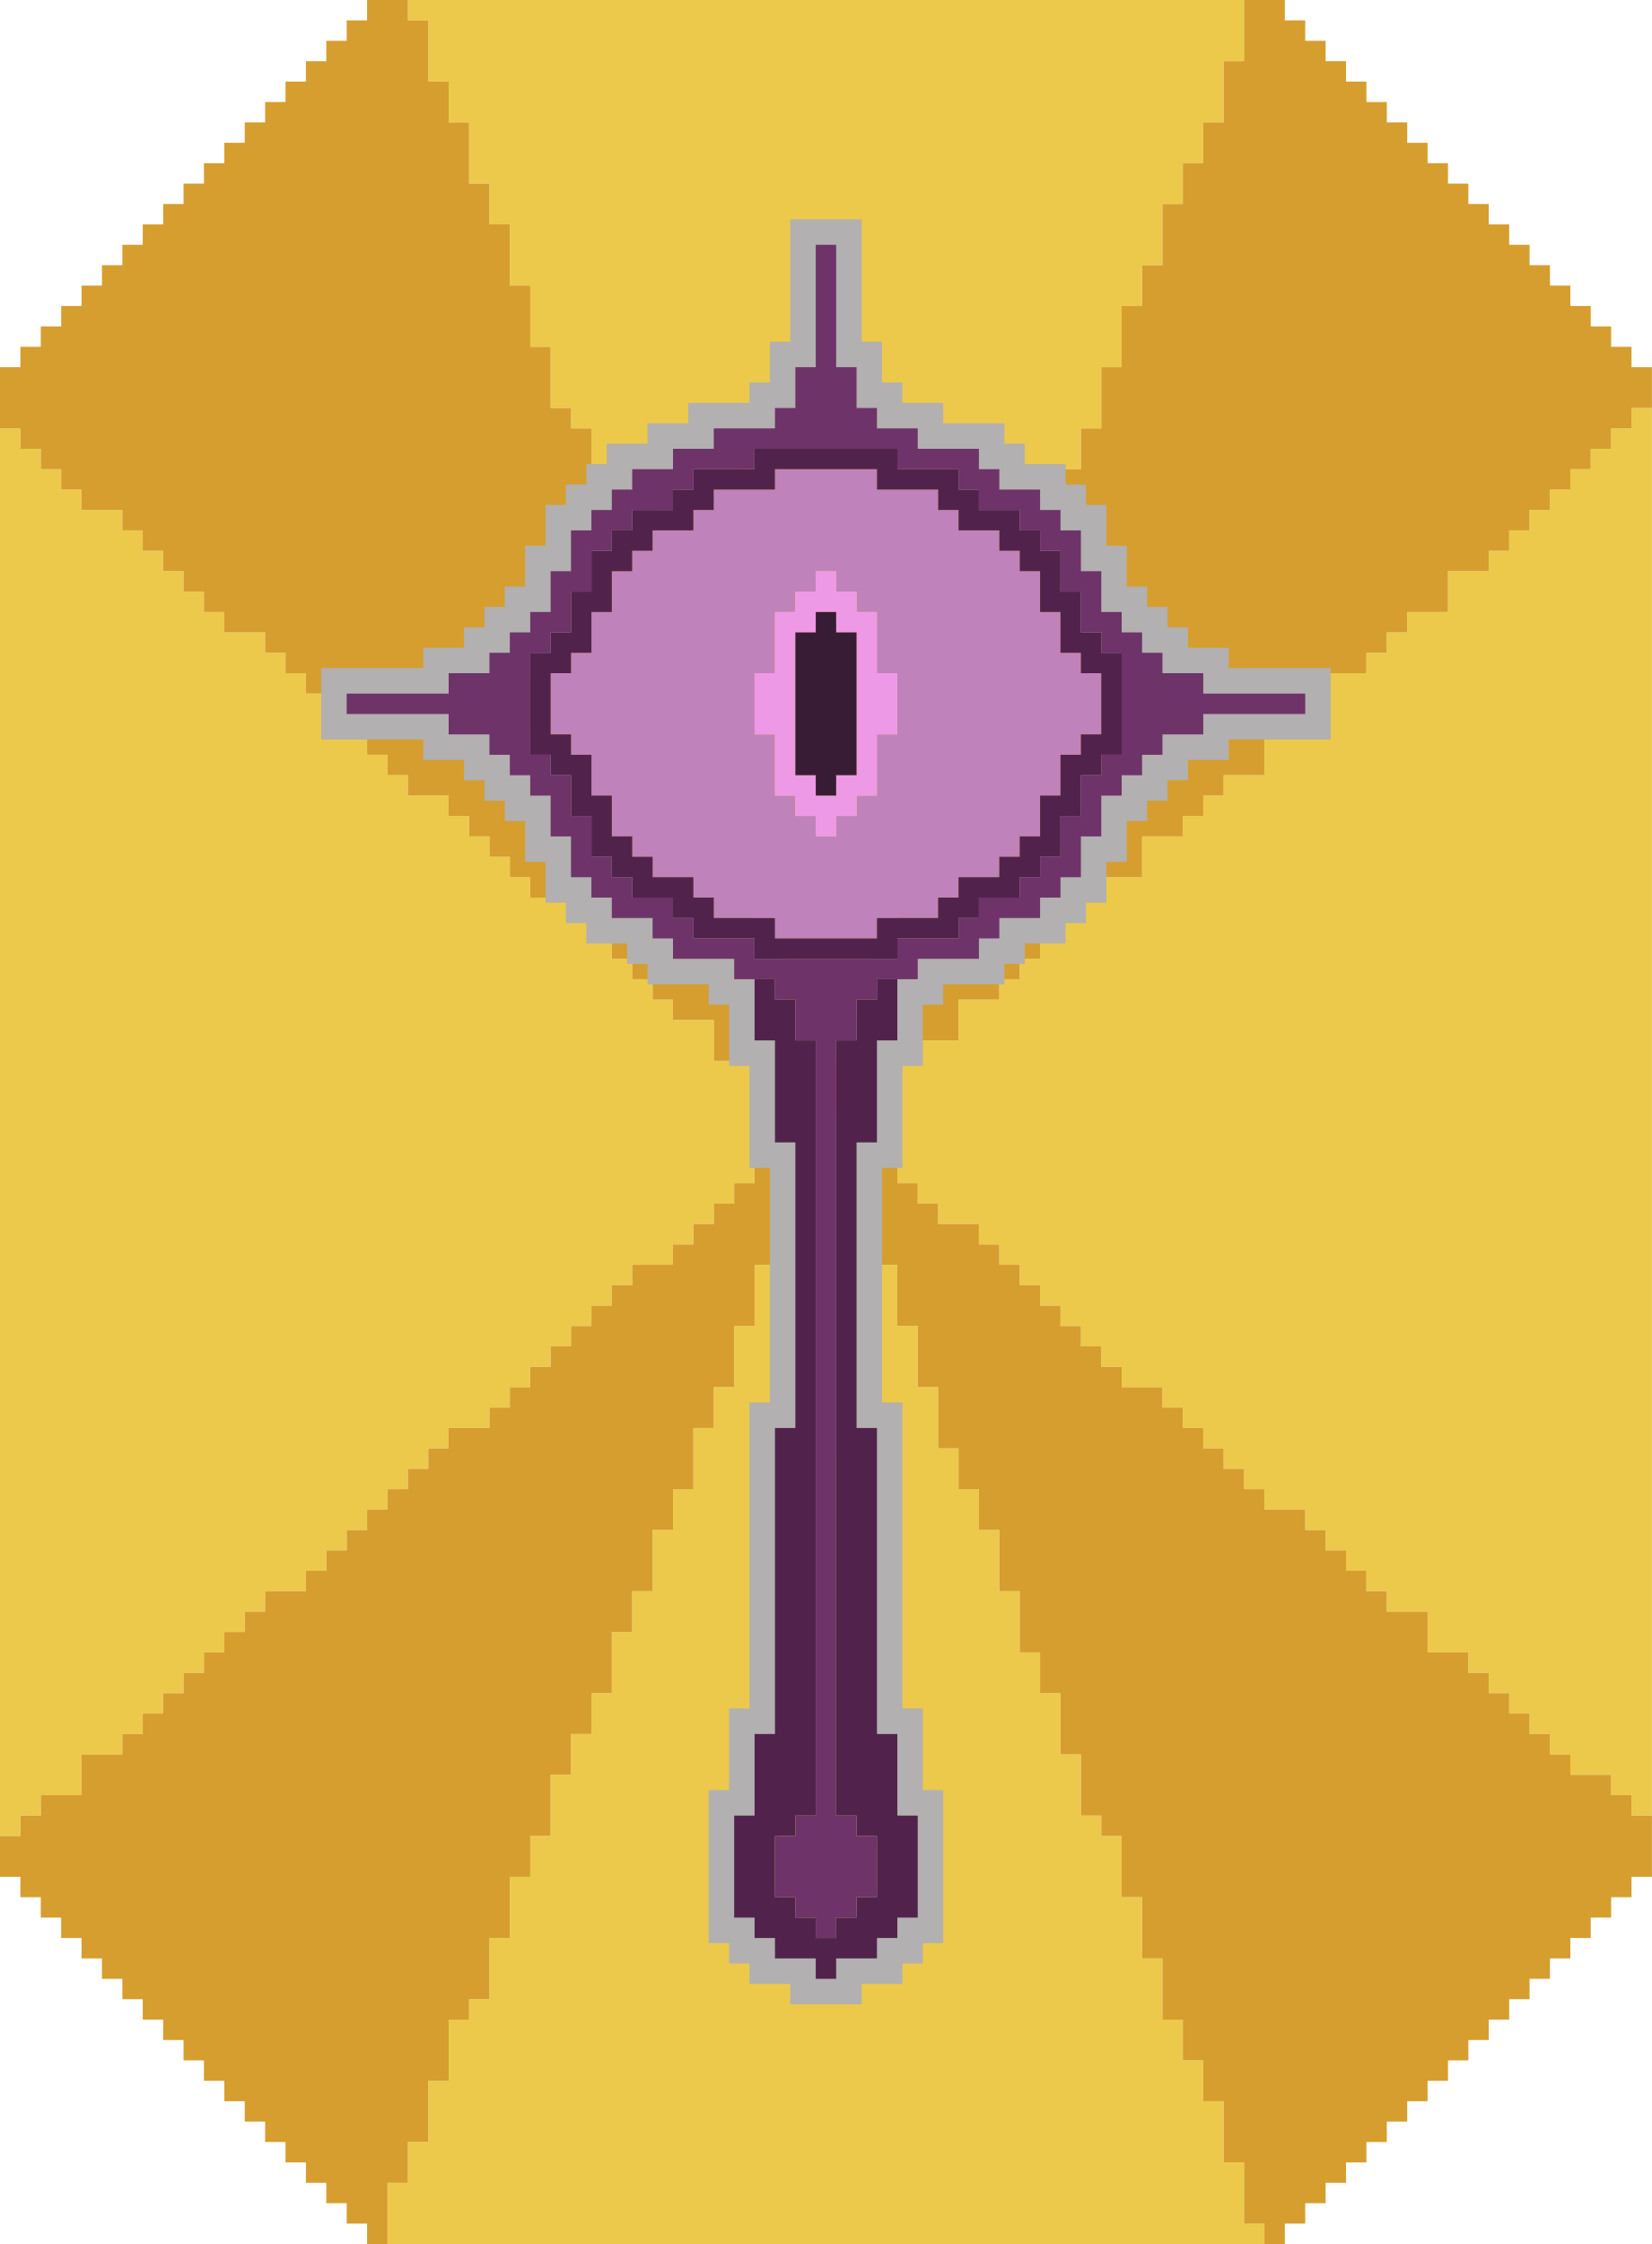
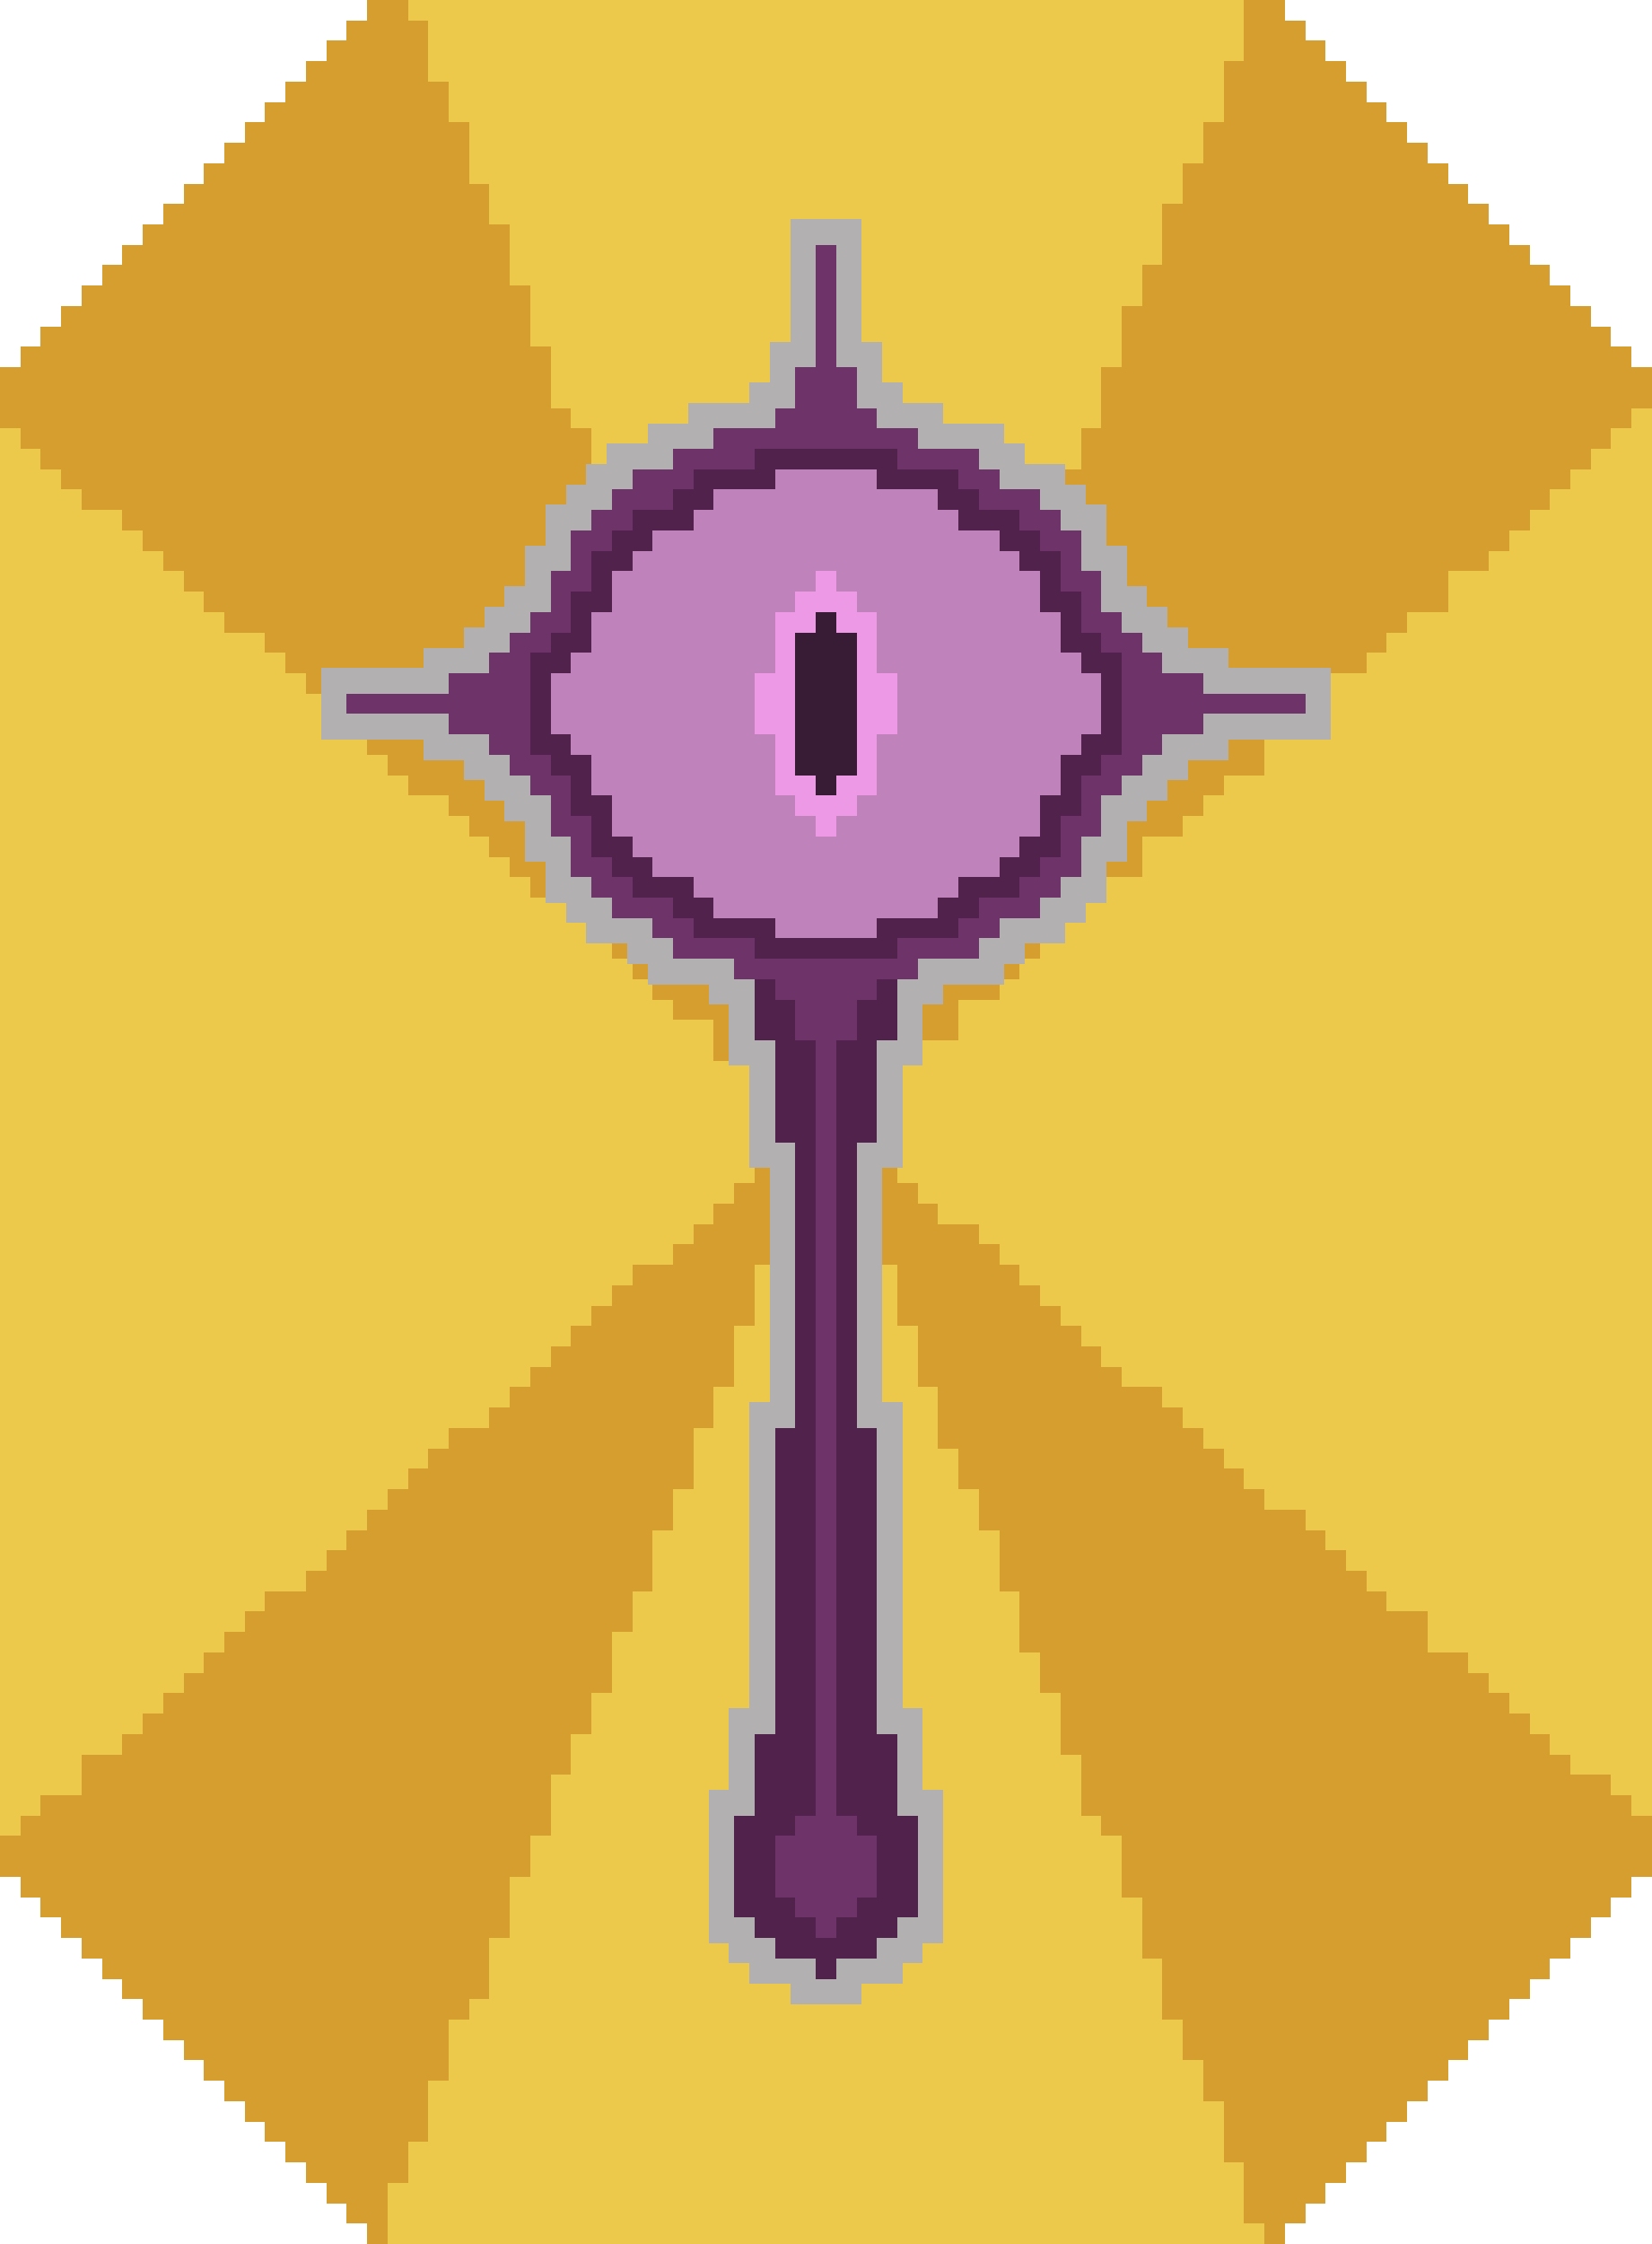
- <svg xmlns="http://www.w3.org/2000/svg" preserveAspectRatio="none" style="display: block;" width="81" height="110" viewBox="0 0 81 110" fill="none">
+ <svg xmlns="http://www.w3.org/2000/svg" shape-rendering="crispEdges" preserveAspectRatio="none" style="display: block;" width="81" height="110" viewBox="0 0 81 110" fill="none">
  <g id="OKEY_MÃHRÃ">
    <g id="Group 306">
      <path id="color_c5e0eb_1" fill-rule="evenodd" clip-rule="evenodd" d="M20 0H61V3H60V6H59V8H58V10H57V13H56V15H55V18H54V21H53V23H52V25H51V28H50V31H49V33H48V35H47V38H46V40H45V43H44V45H43V47H42V50H41V52H40V50H39V47H38V45H37V42H36V39H35V37H34V35H33V32H32V30H31V27H30V24H29V21H28V20H27V17H26V14H25V11H24V9H23V6H22V4H21V1H20V0ZM80 20H81V89H80V88H79V87H77V86H76V85H75V84H74V83H73V82H72V81H70V79H68V78H67V77H66V76H65V75H64V74H62V73H61V72H60V71H59V70H58V69H57V68H55V67H54V66H53V65H52V64H51V63H50V62H49V61H48V60H46V59H45V58H44V57H43V56H42V54H43V53H44V52H45V51H47V49H49V48H50V47H51V46H52V45H53V44H54V43H56V41H58V40H59V39H60V38H62V36H64V35H65V33H67V32H68V31H69V30H71V28H73V27H74V26H75V25H76V24H77V23H78V22H79V21H80V20ZM0 21H1V22H2V23H3V24H4V25H6V26H7V27H8V28H9V29H10V30H11V31H13V32H14V33H15V34H16V35H17V36H18V37H19V38H20V39H22V40H23V41H24V42H25V43H26V44H28V45H29V46H30V47H31V48H32V49H33V50H35V52H37V53H38V54H39V56H38V57H37V58H36V59H35V60H34V61H33V62H31V63H30V64H29V65H28V66H27V67H26V68H25V69H24V70H22V71H21V72H20V73H19V74H18V75H17V76H16V77H15V78H13V79H12V80H11V81H10V82H9V83H8V84H7V85H6V86H4V88H2V89H1V90H0V22V21ZM40 56H41V58H42V61H43V62H44V65H45V68H46V71H47V73H48V75H49V78H50V81H51V83H52V86H53V89H54V90H55V93H56V96H57V99H58V101H59V103H60V106H61V109H62V110H19V107H20V105H21V102H22V99H23V98H24V95H25V92H26V90H27V87H28V85H29V83H30V80H31V78H32V75H33V73H34V70H35V68H36V65H37V62H38V60H39V58H40V57V56Z" fill="#ECC94B" />
      <path id="color_ffffff_1" fill-rule="evenodd" clip-rule="evenodd" d="M18 0H20V1H21V4H22V6H23V9H24V11H25V14H26V17H27V20H28V21H29V24H30V27H31V30H32V32H33V35H34V37H35V39H36V42H37V45H38V47H39V50H40V52H41V50H42V47H43V45H44V43H45V40H46V38H47V35H48V33H49V31H50V28H51V25H52V23H53V21H54V18H55V15H56V13H57V10H58V8H59V6H60V3H61V0H63V1H64V2H65V3H66V4H67V5H68V6H69V7H70V8H71V9H72V10H73V11H74V12H75V13H76V14H77V15H78V16H79V17H80V18H81V20H80V21H79V22H78V23H77V24H76V25H75V26H74V27H73V28H71V30H69V31H68V32H67V33H65V35H64V36H62V38H60V39H59V40H58V41H56V43H54V44H53V45H52V46H51V47H50V48H49V49H47V51H45V52H44V53H43V54H42V56H43V57H44V58H45V59H46V60H48V61H49V62H50V63H51V64H52V65H53V66H54V67H55V68H57V69H58V70H59V71H60V72H61V73H62V74H64V75H65V76H66V77H67V78H68V79H70V81H72V82H73V83H74V84H75V85H76V86H77V87H79V88H80V89H81V92H80V93H79V94H78V95H77V96H76V97H75V98H74V99H73V100H72V101H71V102H70V103H69V104H68V105H67V106H66V107H65V108H64V109H63V110H62V109H61V106H60V103H59V101H58V99H57V96H56V93H55V90H54V89H53V86H52V83H51V81H50V78H49V75H48V73H47V71H46V68H45V65H44V62H43V61H42V58H41V56H40V58H39V60H38V62H37V65H36V68H35V70H34V73H33V75H32V78H31V80H30V83H29V85H28V87H27V90H26V92H25V95H24V98H23V99H22V102H21V105H20V107H19V110H18V109H17V108H16V107H15V106H14V105H13V104H12V103H11V102H10V101H9V100H8V99H7V98H6V97H5V96H4V95H3V94H2V93H1V92H0V90H1V89H2V88H4V86H6V85H7V84H8V83H9V82H10V81H11V80H12V79H13V78H15V77H16V76H17V75H18V74H19V73H20V72H21V71H22V70H24V69H25V68H26V67H27V66H28V65H29V64H30V63H31V62H33V61H34V60H35V59H36V58H37V57H38V56H39V54H38V53H37V52H35V50H33V49H32V48H31V47H30V46H29V45H28V44H26V43H25V42H24V41H23V40H22V39H20V38H19V37H18V36H17V35H16V34H15V33H14V32H13V31H11V30H10V29H9V28H8V27H7V26H6V25H4V24H3V23H2V22H1V21H0V18H1V17H2V16H3V15H4V14H5V13H6V12H7V11H8V10H9V9H10V8H11V7H12V6H13V5H14V4H15V3H16V2H17V1H18V0Z" fill="#D69E2E" />
    </g>
    <path id="Union" d="M41 18H39.75V19.25H41V18ZM42 18H43.25V16.75H42V18ZM42 20H40.75V21.25H42V20ZM43 20H44.25V18.75H43V20ZM43 21H41.75V22.25H43V21ZM45 21H46.25V19.75H45V21ZM45 22H43.75V23.25H45V22ZM48 22H49.25V20.75H48V22ZM48 23H46.75V24.25H48V23ZM49 23H50.25V21.75H49V23ZM49 24H47.75V25.25H49V24ZM51 24H52.25V22.75H51V24ZM51 25H49.75V26.25H51V25ZM52 25H53.25V23.75H52V25ZM52 26H50.75V27.25H52V26ZM53 26H54.25V24.75H53V26ZM53 28H51.75V29.25H53V28ZM54 28H55.25V26.75H54V28ZM54 30H52.75V31.25H54V30ZM55 30H56.25V28.75H55V30ZM55 31H53.75V32.25H55V31ZM56 31H57.25V29.75H56V31ZM56 32H54.75V33.25H56V32ZM57 32H58.25V30.75H57V32ZM57 33H55.75V34.25H57V33ZM59 33H60.25V31.75H59V33ZM59 34H57.75V35.25H59V34ZM64 34H65.25V32.75H64V34ZM64 35V36.25H65.25V35H64ZM59 35V33.75H57.75V35H59ZM59 36V37.25H60.25V36H59ZM57 36V34.75H55.75V36H57ZM57 37V38.25H58.25V37H57ZM56 37V35.75H54.75V37H56ZM56 38V39.25H57.25V38H56ZM55 38V36.75H53.75V38H55ZM55 39V40.25H56.25V39H55ZM54 39V37.75H52.75V39H54ZM54 41V42.25H55.25V41H54ZM53 41V39.75H51.75V41H53ZM53 43V44.25H54.25V43H53ZM52 43V41.75H50.75V43H52ZM52 44V45.25H53.25V44H52ZM51 44V42.75H49.75V44H51ZM51 45V46.25H52.25V45H51ZM49 45V43.75H47.75V45H49ZM49 46V47.25H50.25V46H49ZM48 46V44.75H46.75V46H48ZM48 47V48.25H49.25V47H48ZM45 47V45.75H43.75V47H45ZM45 48V49.25H46.25V48H45ZM44 48V46.75H42.75V48H44ZM44 51V52.25H45.25V51H44ZM43 51V49.75H41.75V51H43ZM43 56V57.25H44.25V56H43ZM42 56V54.75H40.75V56H42ZM42 70H40.75V71.25H42V70ZM43 70H44.25V68.75H43V70ZM43 85H41.75V86.25H43V85ZM44 85H45.25V83.75H44V85ZM44 89H42.75V90.25H44V89ZM45 89H46.25V87.75H45V89ZM45 94V95.25H46.25V94H45ZM44 94V92.75H42.75V94H44ZM44 95V96.25H45.25V95H44ZM43 95V93.75H41.75V95H43ZM43 96V97.25H44.25V96H43ZM41 96V94.75H39.75V96H41ZM41 97V98.25H42.25V97H41ZM40 97H38.75V98.25H40V97ZM40 96H41.25V94.75H40V96ZM38 96H36.75V97.25H38V96ZM38 95H39.25V93.75H38V95ZM37 95H35.75V96.25H37V95ZM37 94H38.25V92.75H37V94ZM36 94H34.75V95.25H36V94ZM36 89V87.75H34.75V89H36ZM37 89V90.25H38.25V89H37ZM37 85V83.75H35.75V85H37ZM38 85V86.25H39.25V85H38ZM38 70V68.75H36.75V70H38ZM39 70V71.25H40.25V70H39ZM39 56H40.25V54.75H39V56ZM38 56H36.75V57.25H38V56ZM38 51H39.25V49.75H38V51ZM37 51H35.75V52.25H37V51ZM37 48H38.25V46.75H37V48ZM36 48H34.75V49.25H36V48ZM36 47H37.25V45.75H36V47ZM33 47H31.75V48.25H33V47ZM33 46H34.25V44.75H33V46ZM32 46H30.75V47.25H32V46ZM32 45H33.25V43.75H32V45ZM30 45H28.75V46.25H30V45ZM30 44H31.25V42.75H30V44ZM29 44H27.75V45.25H29V44ZM29 43H30.25V41.75H29V43ZM28 43H26.75V44.25H28V43ZM28 41H29.25V39.75H28V41ZM27 41H25.75V42.25H27V41ZM27 39H28.25V37.75H27V39ZM26 39H24.75V40.25H26V39ZM26 38H27.25V36.75H26V38ZM25 38H23.75V39.25H25V38ZM25 37H26.25V35.75H25V37ZM24 37H22.75V38.25H24V37ZM24 36H25.25V34.75H24V36ZM22 36H20.75V37.25H22V36ZM22 35H23.25V33.75H22V35ZM17 35H15.75V36.25H17V35ZM17 34V32.75H15.75V34H17ZM22 34V35.25H23.25V34H22ZM22 33V31.75H20.75V33H22ZM24 33V34.25H25.25V33H24ZM24 32V30.75H22.75V32H24ZM25 32V33.25H26.25V32H25ZM25 31V29.75H23.75V31H25ZM26 31V32.25H27.25V31H26ZM26 30V28.75H24.75V30H26ZM27 30V31.25H28.25V30H27ZM27 28V26.75H25.75V28H27ZM28 28V29.25H29.25V28H28ZM28 26V24.75H26.75V26H28ZM29 26V27.25H30.25V26H29ZM29 25V23.75H27.75V25H29ZM30 25V26.25H31.25V25H30ZM30 24V22.75H28.75V24H30ZM31 24V25.25H32.25V24H31ZM31 23V21.75H29.75V23H31ZM33 23V24.25H34.25V23H33ZM33 22V20.75H31.75V22H33ZM35 22V23.25H36.25V22H35ZM35 21V19.75H33.75V21H35ZM38 21V22.25H39.25V21H38ZM38 20V18.75H36.75V20H38ZM39 20V21.25H40.25V20H39ZM39 18V16.75H37.75V18H39ZM40 18V19.25H41.25V18H40ZM40 12V10.75H38.75V12H40ZM41 12H42.25V10.75H41V12ZM41 18V19.25H42V18V16.75H41V18ZM42 18H40.75V20H42H43.25V18H42ZM42 20V21.25H43V20V18.75H42V20ZM43 20H41.75V21H43H44.25V20H43ZM43 21V22.25H45V21V19.75H43V21ZM45 21H43.75V22H45H46.25V21H45ZM45 22V23.25H48V22V20.75H45V22ZM48 22H46.75V23H48H49.25V22H48ZM48 23V24.25H49V23V21.75H48V23ZM49 23H47.75V24H49H50.25V23H49ZM49 24V25.25H51V24V22.75H49V24ZM51 24H49.75V25H51H52.25V24H51ZM51 25V26.25H52V25V23.75H51V25ZM52 25H50.75V26H52H53.25V25H52ZM52 26V27.25H53V26V24.75H52V26ZM53 26H51.75V28H53H54.25V26H53ZM53 28V29.25H54V28V26.75H53V28ZM54 28H52.75V30H54H55.25V28H54ZM54 30V31.25H55V30V28.75H54V30ZM55 30H53.75V31H55H56.25V30H55ZM55 31V32.25H56V31V29.75H55V31ZM56 31H54.75V32H56H57.25V31H56ZM56 32V33.25H57V32V30.75H56V32ZM57 32H55.75V33H57H58.25V32H57ZM57 33V34.25H59V33V31.75H57V33ZM59 33H57.75V34H59H60.25V33H59ZM59 34V35.25H64V34V32.75H59V34ZM64 34H62.75V35H64H65.25V34H64ZM64 35V33.75H59V35V36.25H64V35ZM59 35H57.75V36H59H60.25V35H59ZM59 36V34.75H57V36V37.25H59V36ZM57 36H55.75V37H57H58.25V36H57ZM57 37V35.75H56V37V38.25H57V37ZM56 37H54.75V38H56H57.25V37H56ZM56 38V36.75H55V38V39.25H56V38ZM55 38H53.75V39H55H56.25V38H55ZM55 39V37.75H54V39V40.25H55V39ZM54 39H52.75V41H54H55.25V39H54ZM54 41V39.75H53V41V42.25H54V41ZM53 41H51.75V43H53H54.25V41H53ZM53 43V41.75H52V43V44.25H53V43ZM52 43H50.75V44H52H53.25V43H52ZM52 44V42.75H51V44V45.25H52V44ZM51 44H49.75V45H51H52.25V44H51ZM51 45V43.75H49V45V46.25H51V45ZM49 45H47.75V46H49H50.25V45H49ZM49 46V44.75H48V46V47.25H49V46ZM48 46H46.75V47H48H49.25V46H48ZM48 47V45.75H45V47V48.25H48V47ZM45 47H43.75V48H45H46.25V47H45ZM45 48V46.75H44V48V49.25H45V48ZM44 48H42.75V51H44H45.25V48H44ZM44 51V49.75H43V51V52.25H44V51ZM43 51H41.75V56H43H44.25V51H43ZM43 56V54.75H42V56V57.25H43V56ZM42 56H40.75V70H42H43.25V56H42ZM42 70V71.25H43V70V68.75H42V70ZM43 70H41.75V85H43H44.25V70H43ZM43 85V86.25H44V85V83.75H43V85ZM44 85H42.75V89H44H45.25V85H44ZM44 89V90.25H45V89V87.75H44V89ZM45 89H43.75V94H45H46.25V89H45ZM45 94V92.75H44V94V95.25H45V94ZM44 94H42.75V95H44H45.25V94H44ZM44 95V93.75H43V95V96.25H44V95ZM43 95H41.75V96H43H44.25V95H43ZM43 96V94.75H41V96V97.25H43V96ZM41 96H39.75V97H41H42.25V96H41ZM41 97V95.75H40V97V98.25H41V97ZM40 97H41.25V96H40H38.75V97H40ZM40 96V94.75H38V96V97.25H40V96ZM38 96H39.25V95H38H36.75V96H38ZM38 95V93.75H37V95V96.25H38V95ZM37 95H38.25V94H37H35.75V95H37ZM37 94V92.75H36V94V95.25H37V94ZM36 94H37.25V89H36H34.75V94H36ZM36 89V90.25H37V89V87.75H36V89ZM37 89H38.25V85H37H35.75V89H37ZM37 85V86.25H38V85V83.75H37V85ZM38 85H39.25V70H38H36.75V85H38ZM38 70V71.25H39V70V68.75H38V70ZM39 70H40.25V56H39H37.75V70H39ZM39 56V54.75H38V56V57.25H39V56ZM38 56H39.25V51H38H36.75V56H38ZM38 51V49.75H37V51V52.25H38V51ZM37 51H38.25V48H37H35.75V51H37ZM37 48V46.75H36V48V49.25H37V48ZM36 48H37.25V47H36H34.75V48H36ZM36 47V45.75H33V47V48.25H36V47ZM33 47H34.25V46H33H31.75V47H33ZM33 46V44.75H32V46V47.25H33V46ZM32 46H33.25V45H32H30.75V46H32ZM32 45V43.75H30V45V46.25H32V45ZM30 45H31.25V44H30H28.75V45H30ZM30 44V42.75H29V44V45.25H30V44ZM29 44H30.25V43H29H27.75V44H29ZM29 43V41.75H28V43V44.25H29V43ZM28 43H29.25V41H28H26.75V43H28ZM28 41V39.75H27V41V42.25H28V41ZM27 41H28.25V39H27H25.75V41H27ZM27 39V37.75H26V39V40.25H27V39ZM26 39H27.25V38H26H24.75V39H26ZM26 38V36.75H25V38V39.25H26V38ZM25 38H26.25V37H25H23.75V38H25ZM25 37V35.75H24V37V38.25H25V37ZM24 37H25.25V36H24H22.75V37H24ZM24 36V34.75H22V36V37.25H24V36ZM22 36H23.25V35H22H20.75V36H22ZM22 35V33.75H17V35V36.25H22V35ZM17 35H18.25V34H17H15.75V35H17ZM17 34V35.25H22V34V32.75H17V34ZM22 34H23.25V33H22H20.75V34H22ZM22 33V34.25H24V33V31.75H22V33ZM24 33H25.25V32H24H22.75V33H24ZM24 32V33.25H25V32V30.75H24V32ZM25 32H26.25V31H25H23.75V32H25ZM25 31V32.25H26V31V29.75H25V31ZM26 31H27.25V30H26H24.75V31H26ZM26 30V31.25H27V30V28.75H26V30ZM27 30H28.25V28H27H25.75V30H27ZM27 28V29.25H28V28V26.75H27V28ZM28 28H29.25V26H28H26.75V28H28ZM28 26V27.25H29V26V24.75H28V26ZM29 26H30.25V25H29H27.75V26H29ZM29 25V26.25H30V25V23.75H29V25ZM30 25H31.25V24H30H28.75V25H30ZM30 24V25.25H31V24V22.75H30V24ZM31 24H32.25V23H31H29.75V24H31ZM31 23V24.25H33V23V21.75H31V23ZM33 23H34.25V22H33H31.75V23H33ZM33 22V23.25H35V22V20.75H33V22ZM35 22H36.25V21H35H33.75V22H35ZM35 21V22.25H38V21V19.75H35V21ZM38 21H39.25V20H38H36.75V21H38ZM38 20V21.25H39V20V18.75H38V20ZM39 20H40.25V18H39H37.75V20H39ZM39 18V19.25H40V18V16.75H39V18ZM40 18H41.25V12H40H38.75V18H40ZM40 12V13.25H41V12V10.75H40V12ZM41 12H39.75V18H41H42.25V12H41Z" fill="#B2B0B0" />
    <g id="Okey_mÃ¼hrÃ¼ 1">
      <path id="color_c082ba_1" fill-rule="evenodd" clip-rule="evenodd" d="M38 23H43V24H46V25H47V26H49V27H50V28H51V30H52V32H53V33H54V36H53V37H52V39H51V41H50V42H49V43H47V44H46V45H43V46H38V45H35V44H34V43H32V42H31V41H30V39H29V37H28V36H27V33H28V32H29V30H30V28H31V27H32V26H34V25H35V24H38V23ZM41 28H40V29H39V30H38V33H37V36H38V39H39V40H40V41H41V40H42V39H43V36H44V33H43V30H42V29H41V28Z" fill="#C082BA" />
      <path id="color_51234c_1" fill-rule="evenodd" clip-rule="evenodd" d="M37 22H44V23H47V24H48V25H50V26H51V27H52V29H53V31H54V32H55V37H54V38H53V40H52V42H51V43H50V44H48V45H47V46H44V47H37V46H34V45H33V44H31V43H30V42H29V40H28V38H27V37H26V32H27V31H28V29H29V27H30V26H31V25H33V24H34V23H37V22ZM39 23H38V24H35V25H34V26H32V27H31V28H30V30H29V32H28V33H27V36H28V37H29V39H30V41H31V42H32V43H34V44H35V45H38V46H43V45H46V44H47V43H49V42H50V41H51V39H52V37H53V36H54V33H53V32H52V30H51V28H50V27H49V26H47V25H46V24H43V23H40H39ZM37 48H38V49H39V51H40V89H39V90H38V93H39V94H40V95H41V94H42V93H43V90H42V89H41V51H42V49H43V48H44V51H43V56H42V70H43V85H44V89H45V94H44V95H43V96H41V97H40V96H38V95H37V94H36V89H37V85H38V70H39V56H38V51H37V49V48Z" fill="#51234C" />
      <path id="color_6e3368_1" fill-rule="evenodd" clip-rule="evenodd" d="M40 12H41V18H42V20H43V21H45V22H48V23H49V24H51V25H52V26H53V28H54V30H55V31H56V32H57V33H59V34H64V35H59V36H57V37H56V38H55V39H54V41H53V43H52V44H51V45H49V46H48V47H45V48H43V49H42V51H41V89H42V90H43V93H42V94H41V95H40V94H39V93H38V90H39V89H40V51H39V49H38V48H36V47H33V46H32V45H30V44H29V43H28V41H27V39H26V38H25V37H24V36H22V35H17V34H22V33H24V32H25V31H26V30H27V28H28V26H29V25H30V24H31V23H33V22H35V21H38V20H39V18H40V13V12ZM38 22H37V23H34V24H33V25H31V26H30V27H29V29H28V31H27V32H26V37H27V38H28V40H29V42H30V43H31V44H33V45H34V46H37V47H44V46H47V45H48V44H50V43H51V42H52V40H53V38H54V37H55V32H54V31H53V29H52V27H51V26H50V25H48V24H47V23H44V22H39H38Z" fill="#6E3368" />
      <path id="color_ee99e6_1" fill-rule="evenodd" clip-rule="evenodd" d="M40 28H41V29H42V30H43V33H44V36H43V39H42V40H41V41H40V40H39V39H38V36H37V33H38V30H39V29H40V28ZM41 30H40V31H39V38H40V39H41V38H42V31H41V30Z" fill="#EE99E6" />
      <path id="color_381c36_1" fill-rule="evenodd" clip-rule="evenodd" d="M40 30H41V31H42V38H41V39H40V38H39V31H40V30Z" fill="#381C36" />
    </g>
  </g>
</svg>
